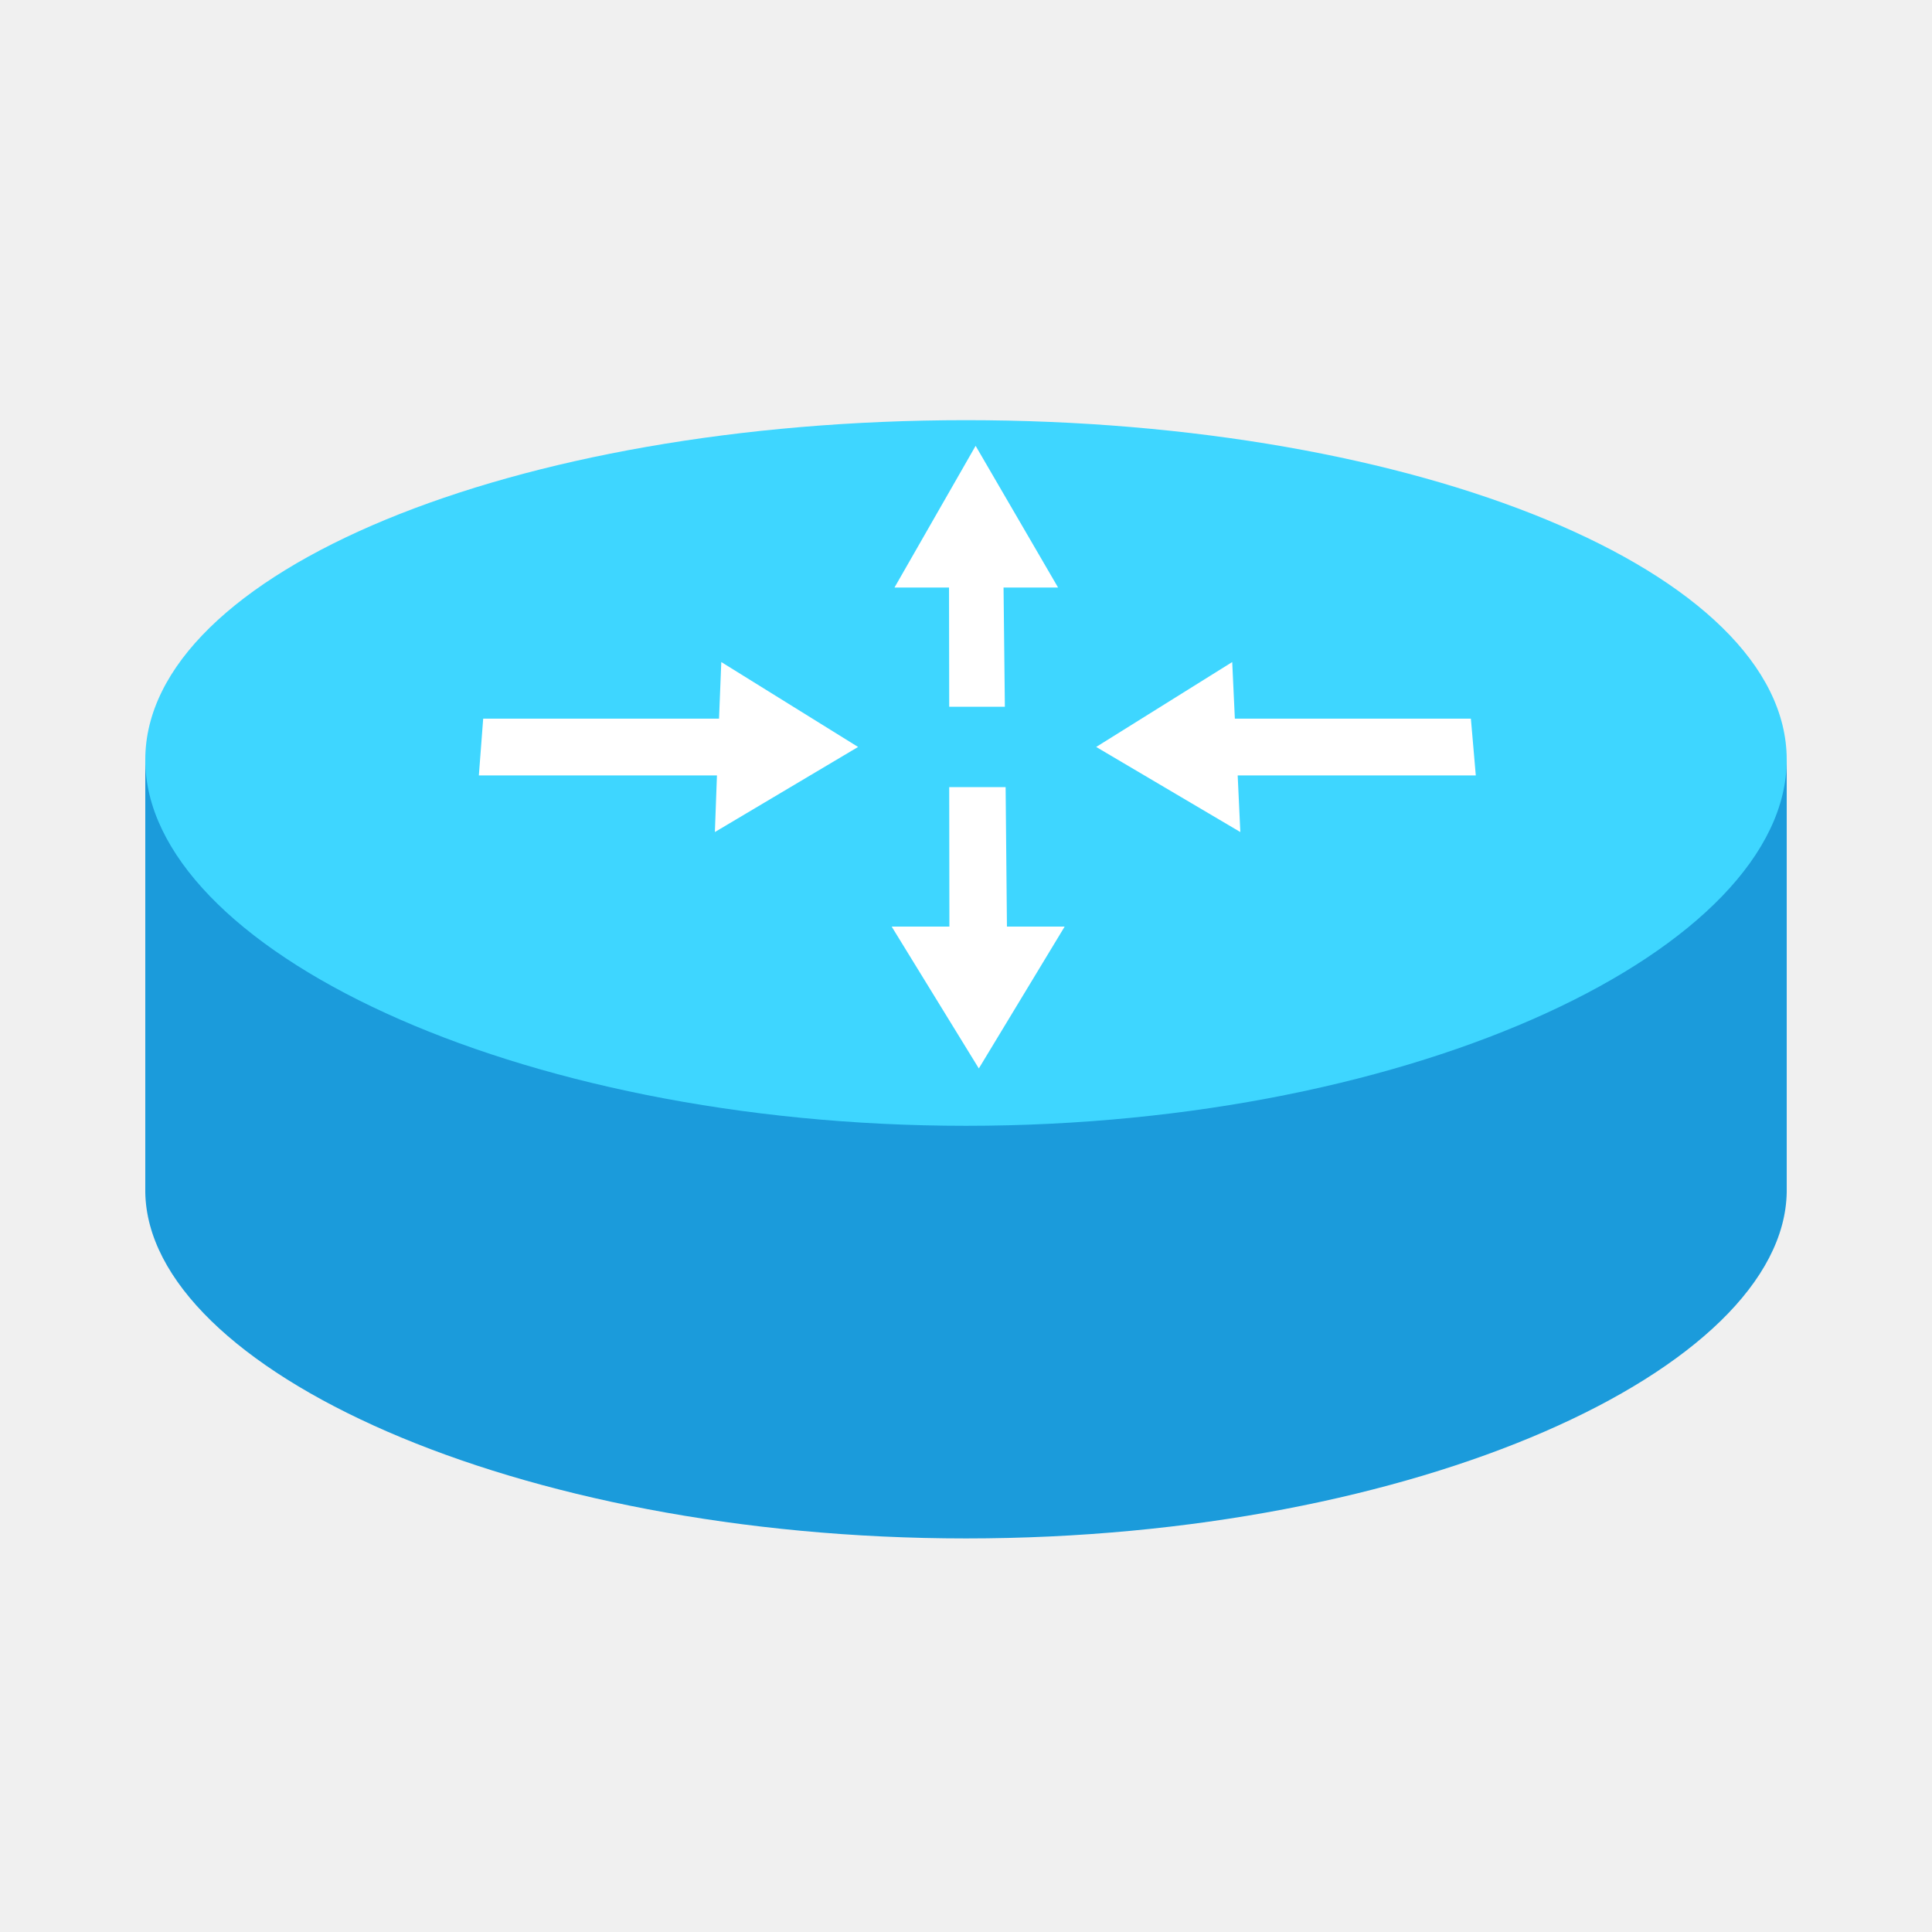
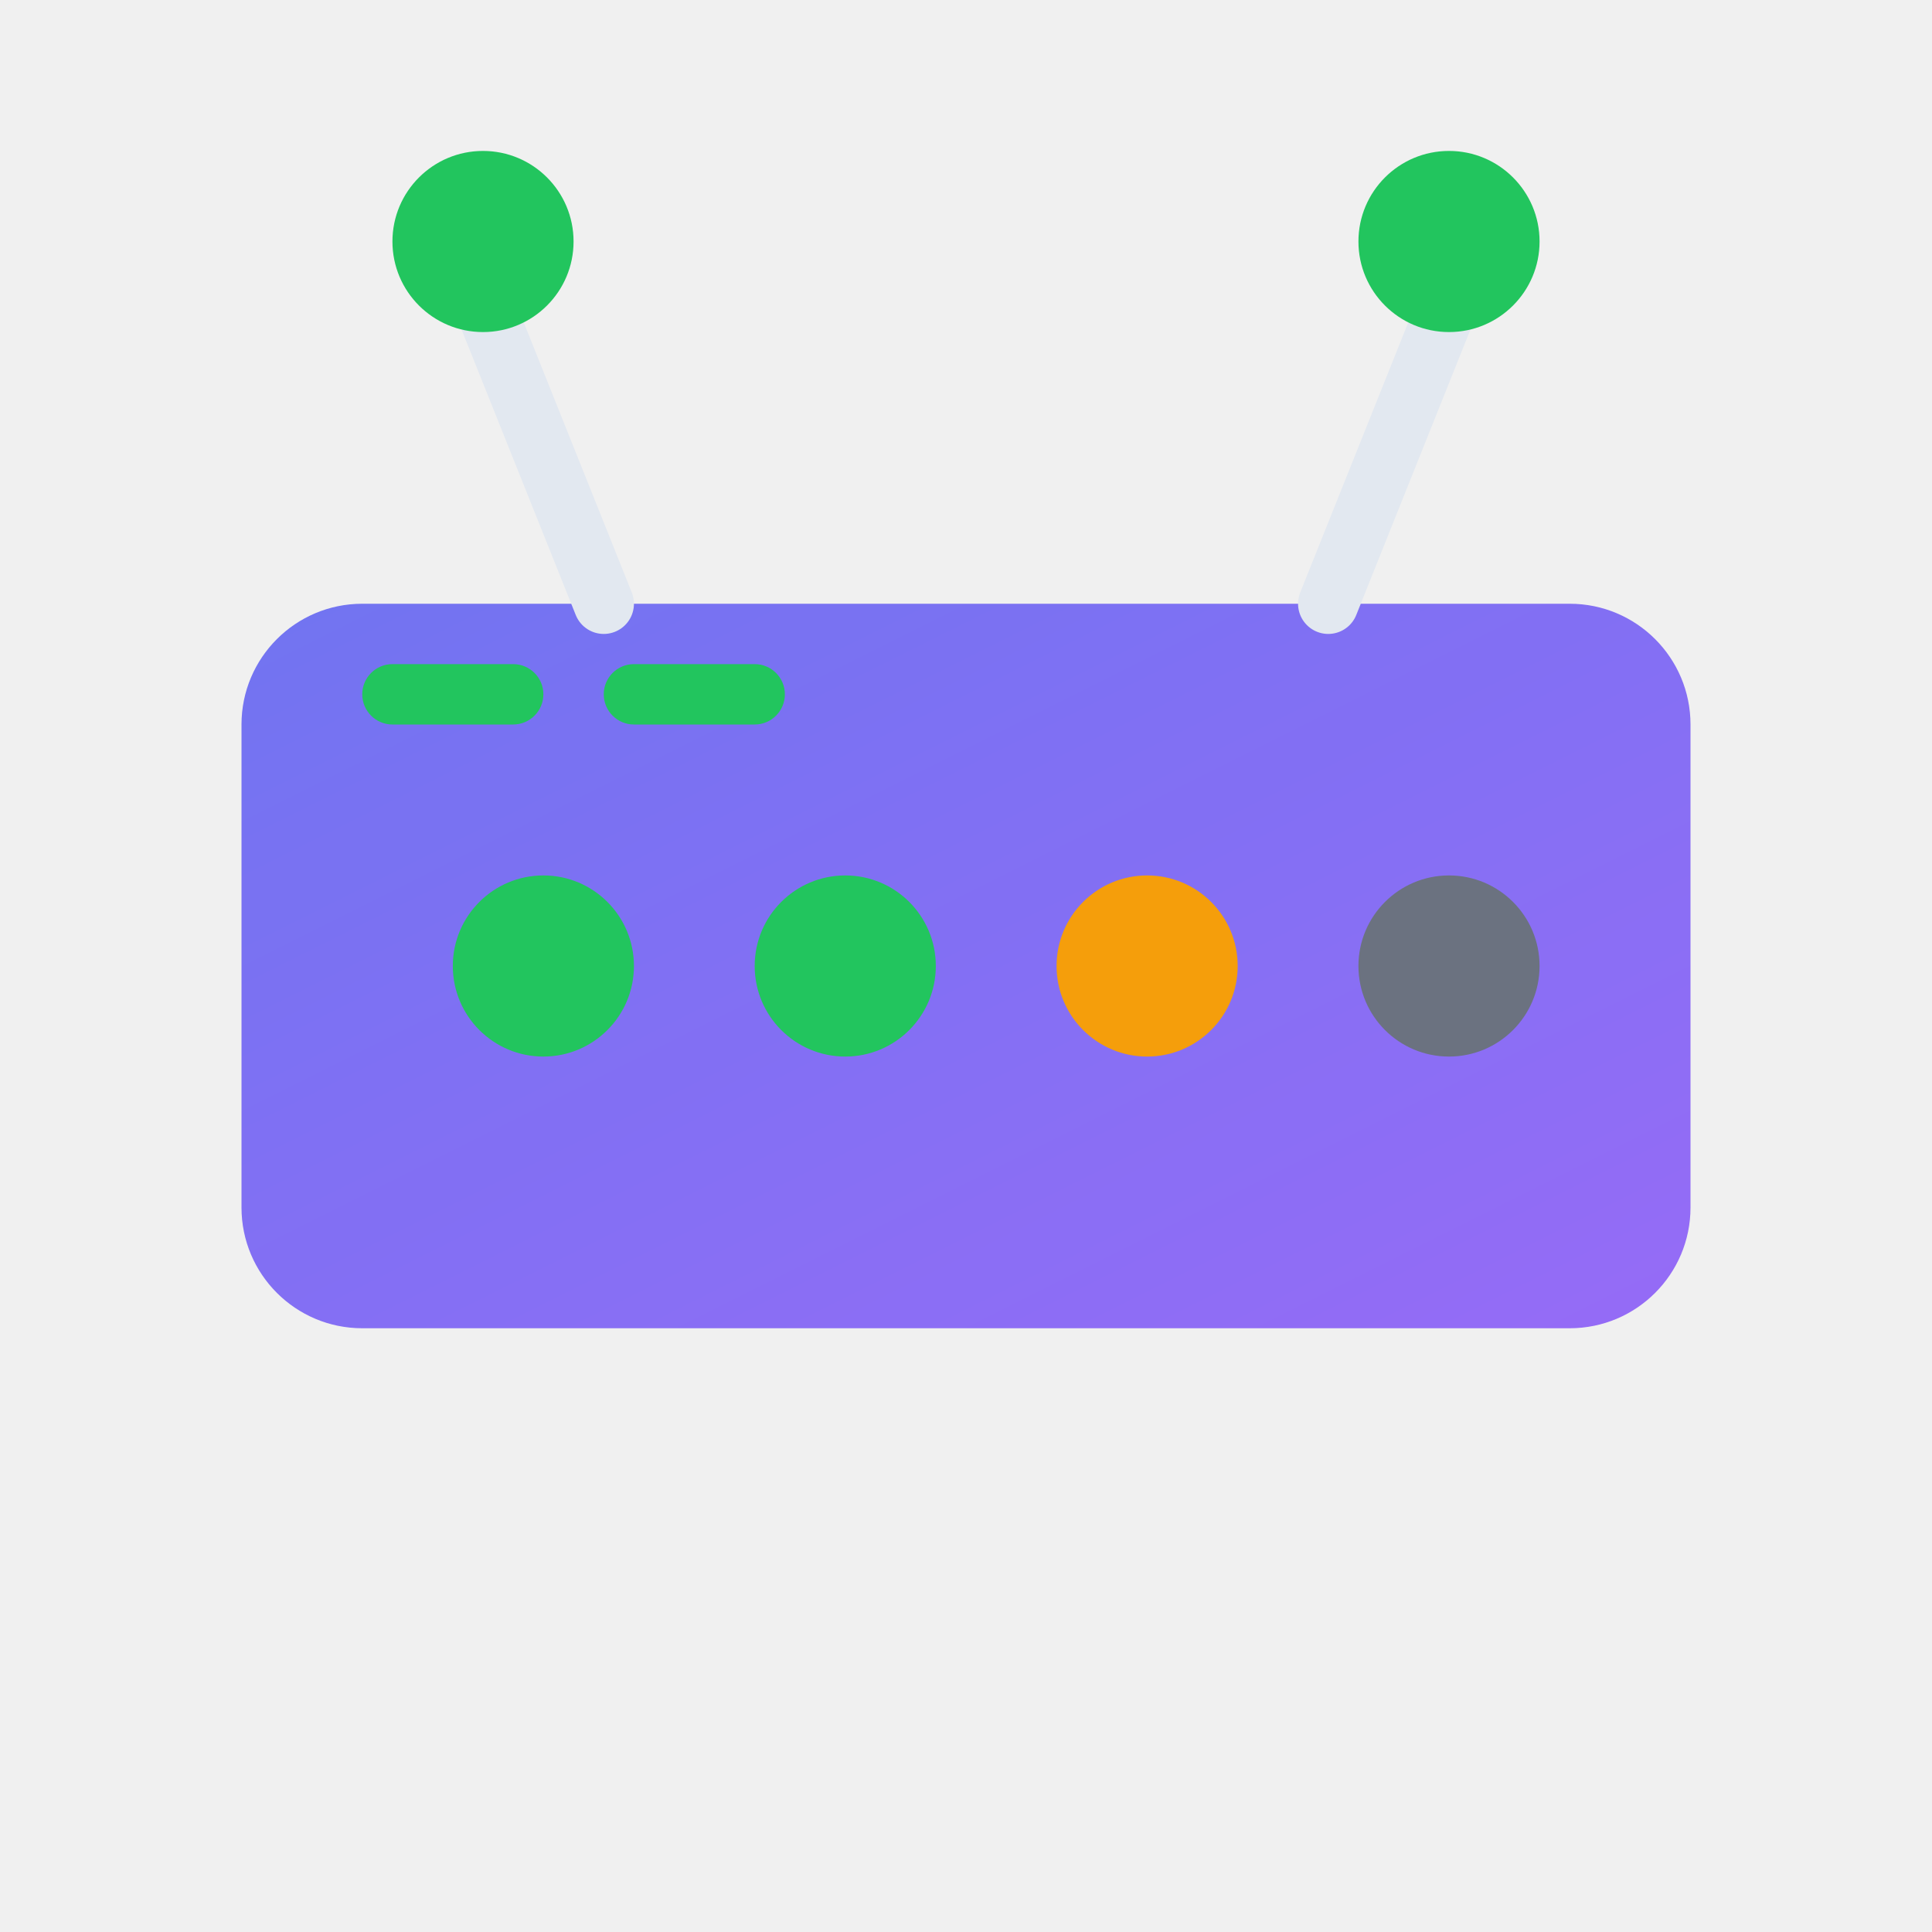
- <svg xmlns="http://www.w3.org/2000/svg" width="800px" height="800px" viewBox="0 0 1024 1024" class="icon" version="1.1">
-   <path d="M77 403.4v228.5c1.5 93.7 195.7 183.5 435 183.5s433.4-89.8 435-183.5V403.4H77z" fill="#1B9BDB" />
-   <path d="M947 402.7c0 99.4-194.8 194-435 194s-435-94.6-435-194 194.8-180 435-180 435 80.5 435 180z" fill="#3ED6FF" />
-   <path d="M474.1 311.4H503l0.1 63.2h29.5l-0.7-63.2h28.9l-43.7-75.1zM533 417.2h-29.9l0.1 73.9h-30.6l46.2 75.2 45.5-75.2h-30.6zM654.5 380.9l-1.4-30-72.1 45 76.4 45.1-1.4-30h126.2l-2.6-30.1zM381.1 380.9h-125l-2.3 30.1H380l-1.1 30 75.9-45.1-72.5-45z" fill="#FFFFFF" />
+ <svg xmlns="http://www.w3.org/2000/svg" viewBox="0 0 64 64" fill="none">
+   <defs>
+     <linearGradient id="routerGrad" x1="0%" y1="0%" x2="100%" y2="100%">
+       <stop offset="0%" stop-color="#6366f1" />
+       <stop offset="100%" stop-color="#8b5cf6" />
+     </linearGradient>
+   </defs>
+   <rect x="8" y="20" width="48" height="24" rx="4" fill="url(#routerGrad)" opacity="0.9" />
+   <circle cx="18" cy="32" r="3" fill="#22c55e" />
+   <circle cx="28" cy="32" r="3" fill="#22c55e" />
+   <circle cx="38" cy="32" r="3" fill="#f59e0b" />
+   <circle cx="48" cy="32" r="3" fill="#6b7280" />
+   <line x1="20" y1="20" x2="16" y2="10" stroke="#e2e8f0" stroke-width="2" stroke-linecap="round" />
+   <line x1="44" y1="20" x2="48" y2="10" stroke="#e2e8f0" stroke-width="2" stroke-linecap="round" />
+   <circle cx="16" cy="8" r="3" fill="#22c55e" />
+   <circle cx="48" cy="8" r="3" fill="#22c55e" />
+   <rect x="12" y="22" width="6" height="2" rx="1" fill="#22c55e" />
+   <rect x="20" y="22" width="6" height="2" rx="1" fill="#22c55e" />
</svg>
